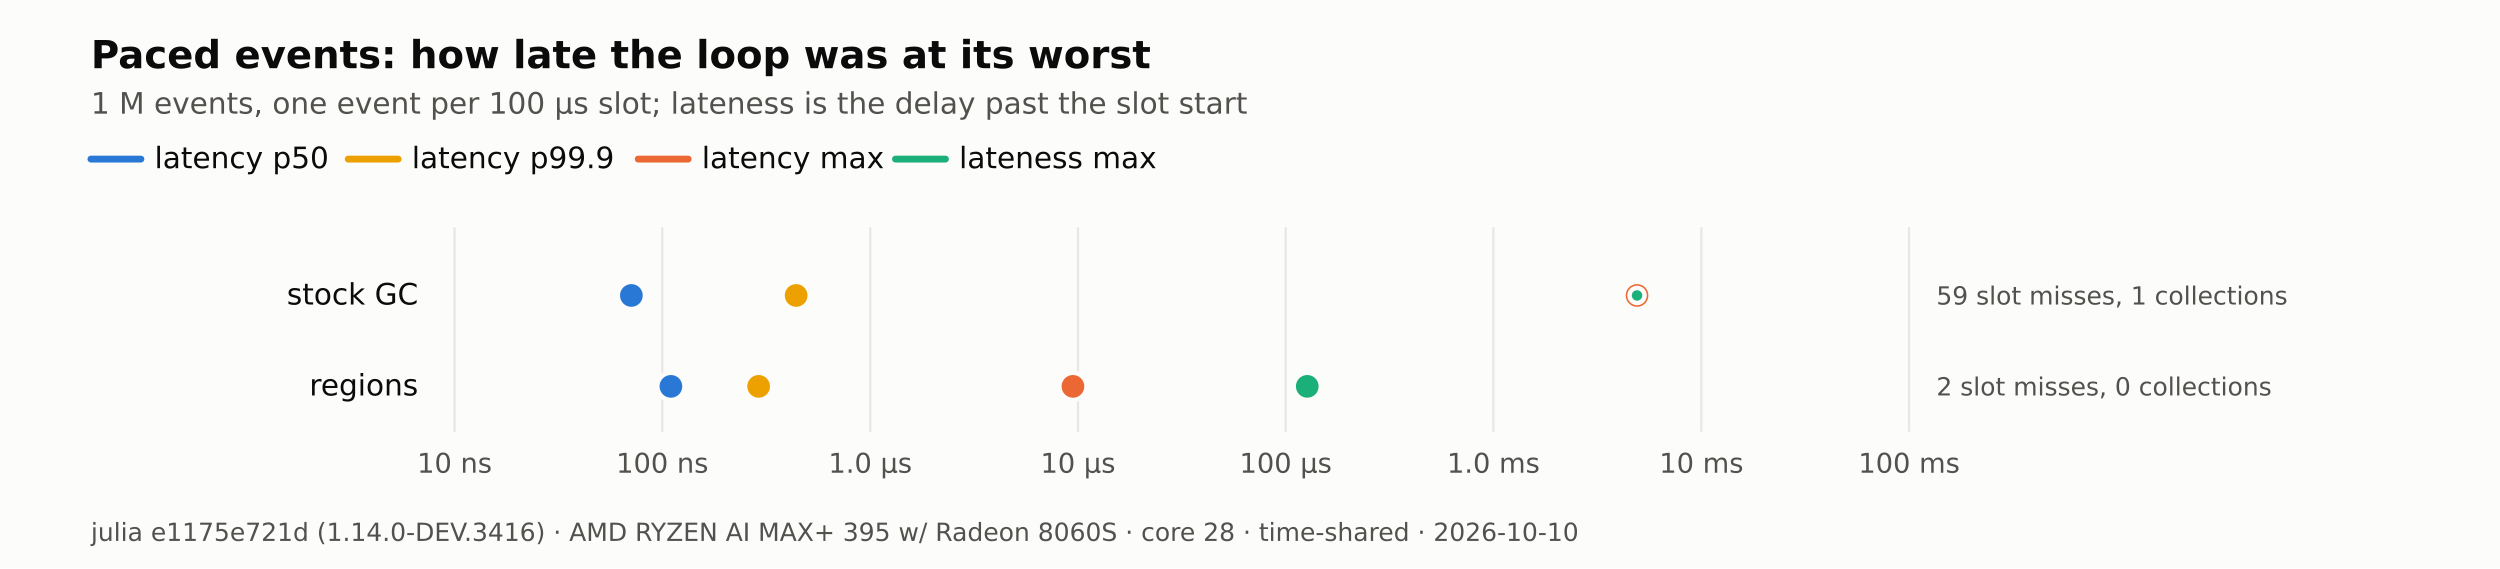
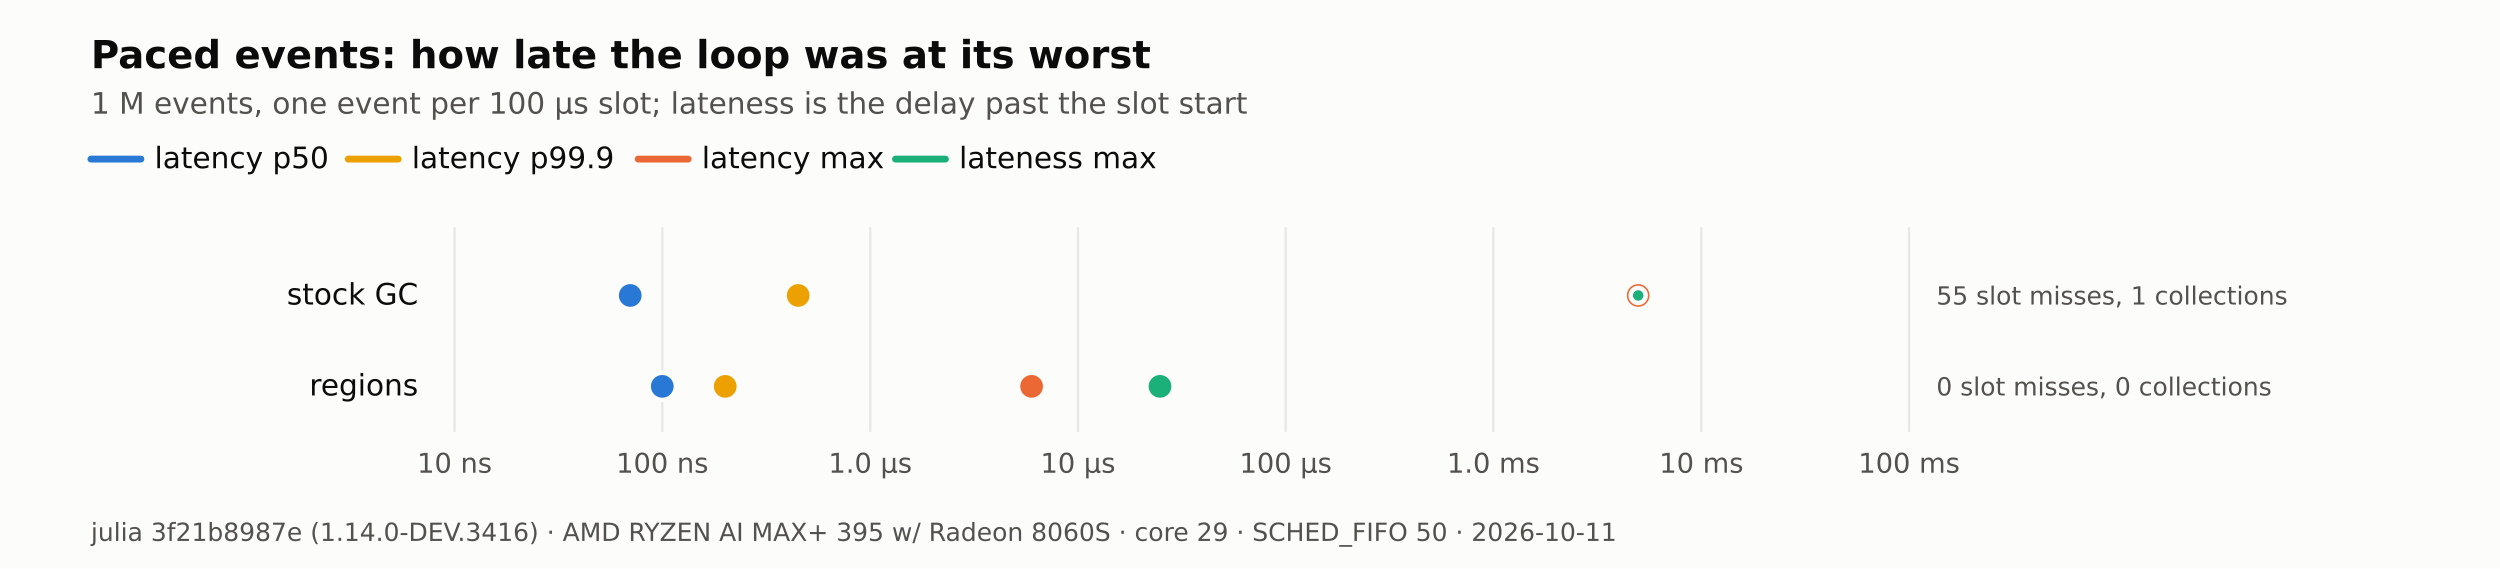
<svg xmlns="http://www.w3.org/2000/svg" viewBox="0 0 1100 250" font-size="13">
  <rect width="1100" height="250" fill="#fcfcfb" />
  <text x="40.0" y="30.0" font-family="DejaVu Sans, sans-serif" font-size="17" fill="#0b0b0b" text-anchor="start" font-weight="bold">Paced events: how late the loop was at its worst</text>
  <text x="40.0" y="50.0" font-family="DejaVu Sans, sans-serif" font-size="13" fill="#52514e" text-anchor="start">1 M events, one event per 100 µs slot; lateness is the delay past the slot start</text>
  <line x1="40" y1="70" x2="62" y2="70" stroke="#2a78d6" stroke-width="3" stroke-linecap="round" />
  <text x="68.0" y="74.0" font-family="DejaVu Sans, sans-serif" font-size="13" fill="#0b0b0b" text-anchor="start">latency p50</text>
  <line x1="153.2" y1="70" x2="175.2" y2="70" stroke="#eda100" stroke-width="3" stroke-linecap="round" />
  <text x="181.2" y="74.0" font-family="DejaVu Sans, sans-serif" font-size="13" fill="#0b0b0b" text-anchor="start">latency p99.9</text>
  <line x1="280.8" y1="70" x2="302.8" y2="70" stroke="#eb6834" stroke-width="3" stroke-linecap="round" />
  <text x="308.8" y="74.0" font-family="DejaVu Sans, sans-serif" font-size="13" fill="#0b0b0b" text-anchor="start">latency max</text>
  <line x1="394.0" y1="70" x2="416.0" y2="70" stroke="#1baf7a" stroke-width="3" stroke-linecap="round" />
  <text x="422.0" y="74.0" font-family="DejaVu Sans, sans-serif" font-size="13" fill="#0b0b0b" text-anchor="start">lateness max</text>
  <line x1="200.0" y1="100" x2="200.0" y2="190" stroke="#e8e7e4" stroke-width="1" />
  <text x="200.0" y="208.0" font-family="DejaVu Sans, sans-serif" font-size="12" fill="#52514e" text-anchor="middle">10 ns</text>
  <line x1="291.4" y1="100" x2="291.4" y2="190" stroke="#e8e7e4" stroke-width="1" />
  <text x="291.4" y="208.0" font-family="DejaVu Sans, sans-serif" font-size="12" fill="#52514e" text-anchor="middle">100 ns</text>
  <line x1="382.9" y1="100" x2="382.9" y2="190" stroke="#e8e7e4" stroke-width="1" />
  <text x="382.9" y="208.0" font-family="DejaVu Sans, sans-serif" font-size="12" fill="#52514e" text-anchor="middle">1.0 µs</text>
  <line x1="474.3" y1="100" x2="474.3" y2="190" stroke="#e8e7e4" stroke-width="1" />
  <text x="474.3" y="208.0" font-family="DejaVu Sans, sans-serif" font-size="12" fill="#52514e" text-anchor="middle">10 µs</text>
  <line x1="565.7" y1="100" x2="565.7" y2="190" stroke="#e8e7e4" stroke-width="1" />
  <text x="565.7" y="208.0" font-family="DejaVu Sans, sans-serif" font-size="12" fill="#52514e" text-anchor="middle">100 µs</text>
  <line x1="657.1" y1="100" x2="657.1" y2="190" stroke="#e8e7e4" stroke-width="1" />
  <text x="657.1" y="208.0" font-family="DejaVu Sans, sans-serif" font-size="12" fill="#52514e" text-anchor="middle">1.0 ms</text>
  <line x1="748.6" y1="100" x2="748.6" y2="190" stroke="#e8e7e4" stroke-width="1" />
  <text x="748.6" y="208.0" font-family="DejaVu Sans, sans-serif" font-size="12" fill="#52514e" text-anchor="middle">10 ms</text>
  <line x1="840.0" y1="100" x2="840.0" y2="190" stroke="#e8e7e4" stroke-width="1" />
  <text x="840.0" y="208.0" font-family="DejaVu Sans, sans-serif" font-size="12" fill="#52514e" text-anchor="middle">100 ms</text>
  <text x="184.0" y="134.0" font-family="DejaVu Sans, sans-serif" font-size="13" fill="#0b0b0b" text-anchor="end">stock GC</text>
-   <circle cx="277.8" cy="130.0" r="6.0" fill="#2a78d6" stroke="#fcfcfb" stroke-width="2" />
-   <circle cx="350.3" cy="130.0" r="6.0" fill="#eda100" stroke="#fcfcfb" stroke-width="2" />
-   <circle cx="720.3" cy="130.0" r="6.0" fill="#eb6834" stroke="#fcfcfb" stroke-width="2" />
-   <circle cx="720.3" cy="130.0" r="3.3" fill="#1baf7a" stroke="#fcfcfb" stroke-width="2" />
-   <text x="852.0" y="134.0" font-family="DejaVu Sans, sans-serif" font-size="11" fill="#52514e" text-anchor="start">59 slot misses, 1 collections</text>
+   <circle cx="277.3" cy="130.0" r="6.0" fill="#2a78d6" stroke="#fcfcfb" stroke-width="2" />
+   <circle cx="351.2" cy="130.0" r="6.0" fill="#eda100" stroke="#fcfcfb" stroke-width="2" />
+   <circle cx="720.8" cy="130.0" r="6.0" fill="#eb6834" stroke="#fcfcfb" stroke-width="2" />
+   <circle cx="720.8" cy="130.0" r="3.3" fill="#1baf7a" stroke="#fcfcfb" stroke-width="2" />
+   <text x="852.0" y="134.0" font-family="DejaVu Sans, sans-serif" font-size="11" fill="#52514e" text-anchor="start">55 slot misses, 1 collections</text>
  <text x="184.0" y="174.0" font-family="DejaVu Sans, sans-serif" font-size="13" fill="#0b0b0b" text-anchor="end">regions</text>
-   <circle cx="295.2" cy="170.0" r="6.0" fill="#2a78d6" stroke="#fcfcfb" stroke-width="2" />
-   <circle cx="333.8" cy="170.0" r="6.0" fill="#eda100" stroke="#fcfcfb" stroke-width="2" />
-   <circle cx="472.1" cy="170.0" r="6.0" fill="#eb6834" stroke="#fcfcfb" stroke-width="2" />
-   <circle cx="575.2" cy="170.0" r="6.0" fill="#1baf7a" stroke="#fcfcfb" stroke-width="2" />
-   <text x="852.0" y="174.0" font-family="DejaVu Sans, sans-serif" font-size="11" fill="#52514e" text-anchor="start">2 slot misses, 0 collections</text>
-   <text x="40.0" y="238.0" font-family="DejaVu Sans, sans-serif" font-size="11" fill="#52514e" text-anchor="start">julia e1175e721d (1.14.0-DEV.3416) · AMD RYZEN AI MAX+ 395 w/ Radeon 8060S · core 28 · time-shared · 2026-10-10</text>
+   <circle cx="291.4" cy="170.0" r="6.0" fill="#2a78d6" stroke="#fcfcfb" stroke-width="2" />
+   <circle cx="319.1" cy="170.0" r="6.0" fill="#eda100" stroke="#fcfcfb" stroke-width="2" />
+   <circle cx="453.9" cy="170.0" r="6.0" fill="#eb6834" stroke="#fcfcfb" stroke-width="2" />
+   <circle cx="510.4" cy="170.0" r="6.0" fill="#1baf7a" stroke="#fcfcfb" stroke-width="2" />
+   <text x="852.0" y="174.0" font-family="DejaVu Sans, sans-serif" font-size="11" fill="#52514e" text-anchor="start">0 slot misses, 0 collections</text>
+   <text x="40.0" y="238.0" font-family="DejaVu Sans, sans-serif" font-size="11" fill="#52514e" text-anchor="start">julia 3f21b8987e (1.14.0-DEV.3416) · AMD RYZEN AI MAX+ 395 w/ Radeon 8060S · core 29 · SCHED_FIFO 50 · 2026-10-11</text>
</svg>
